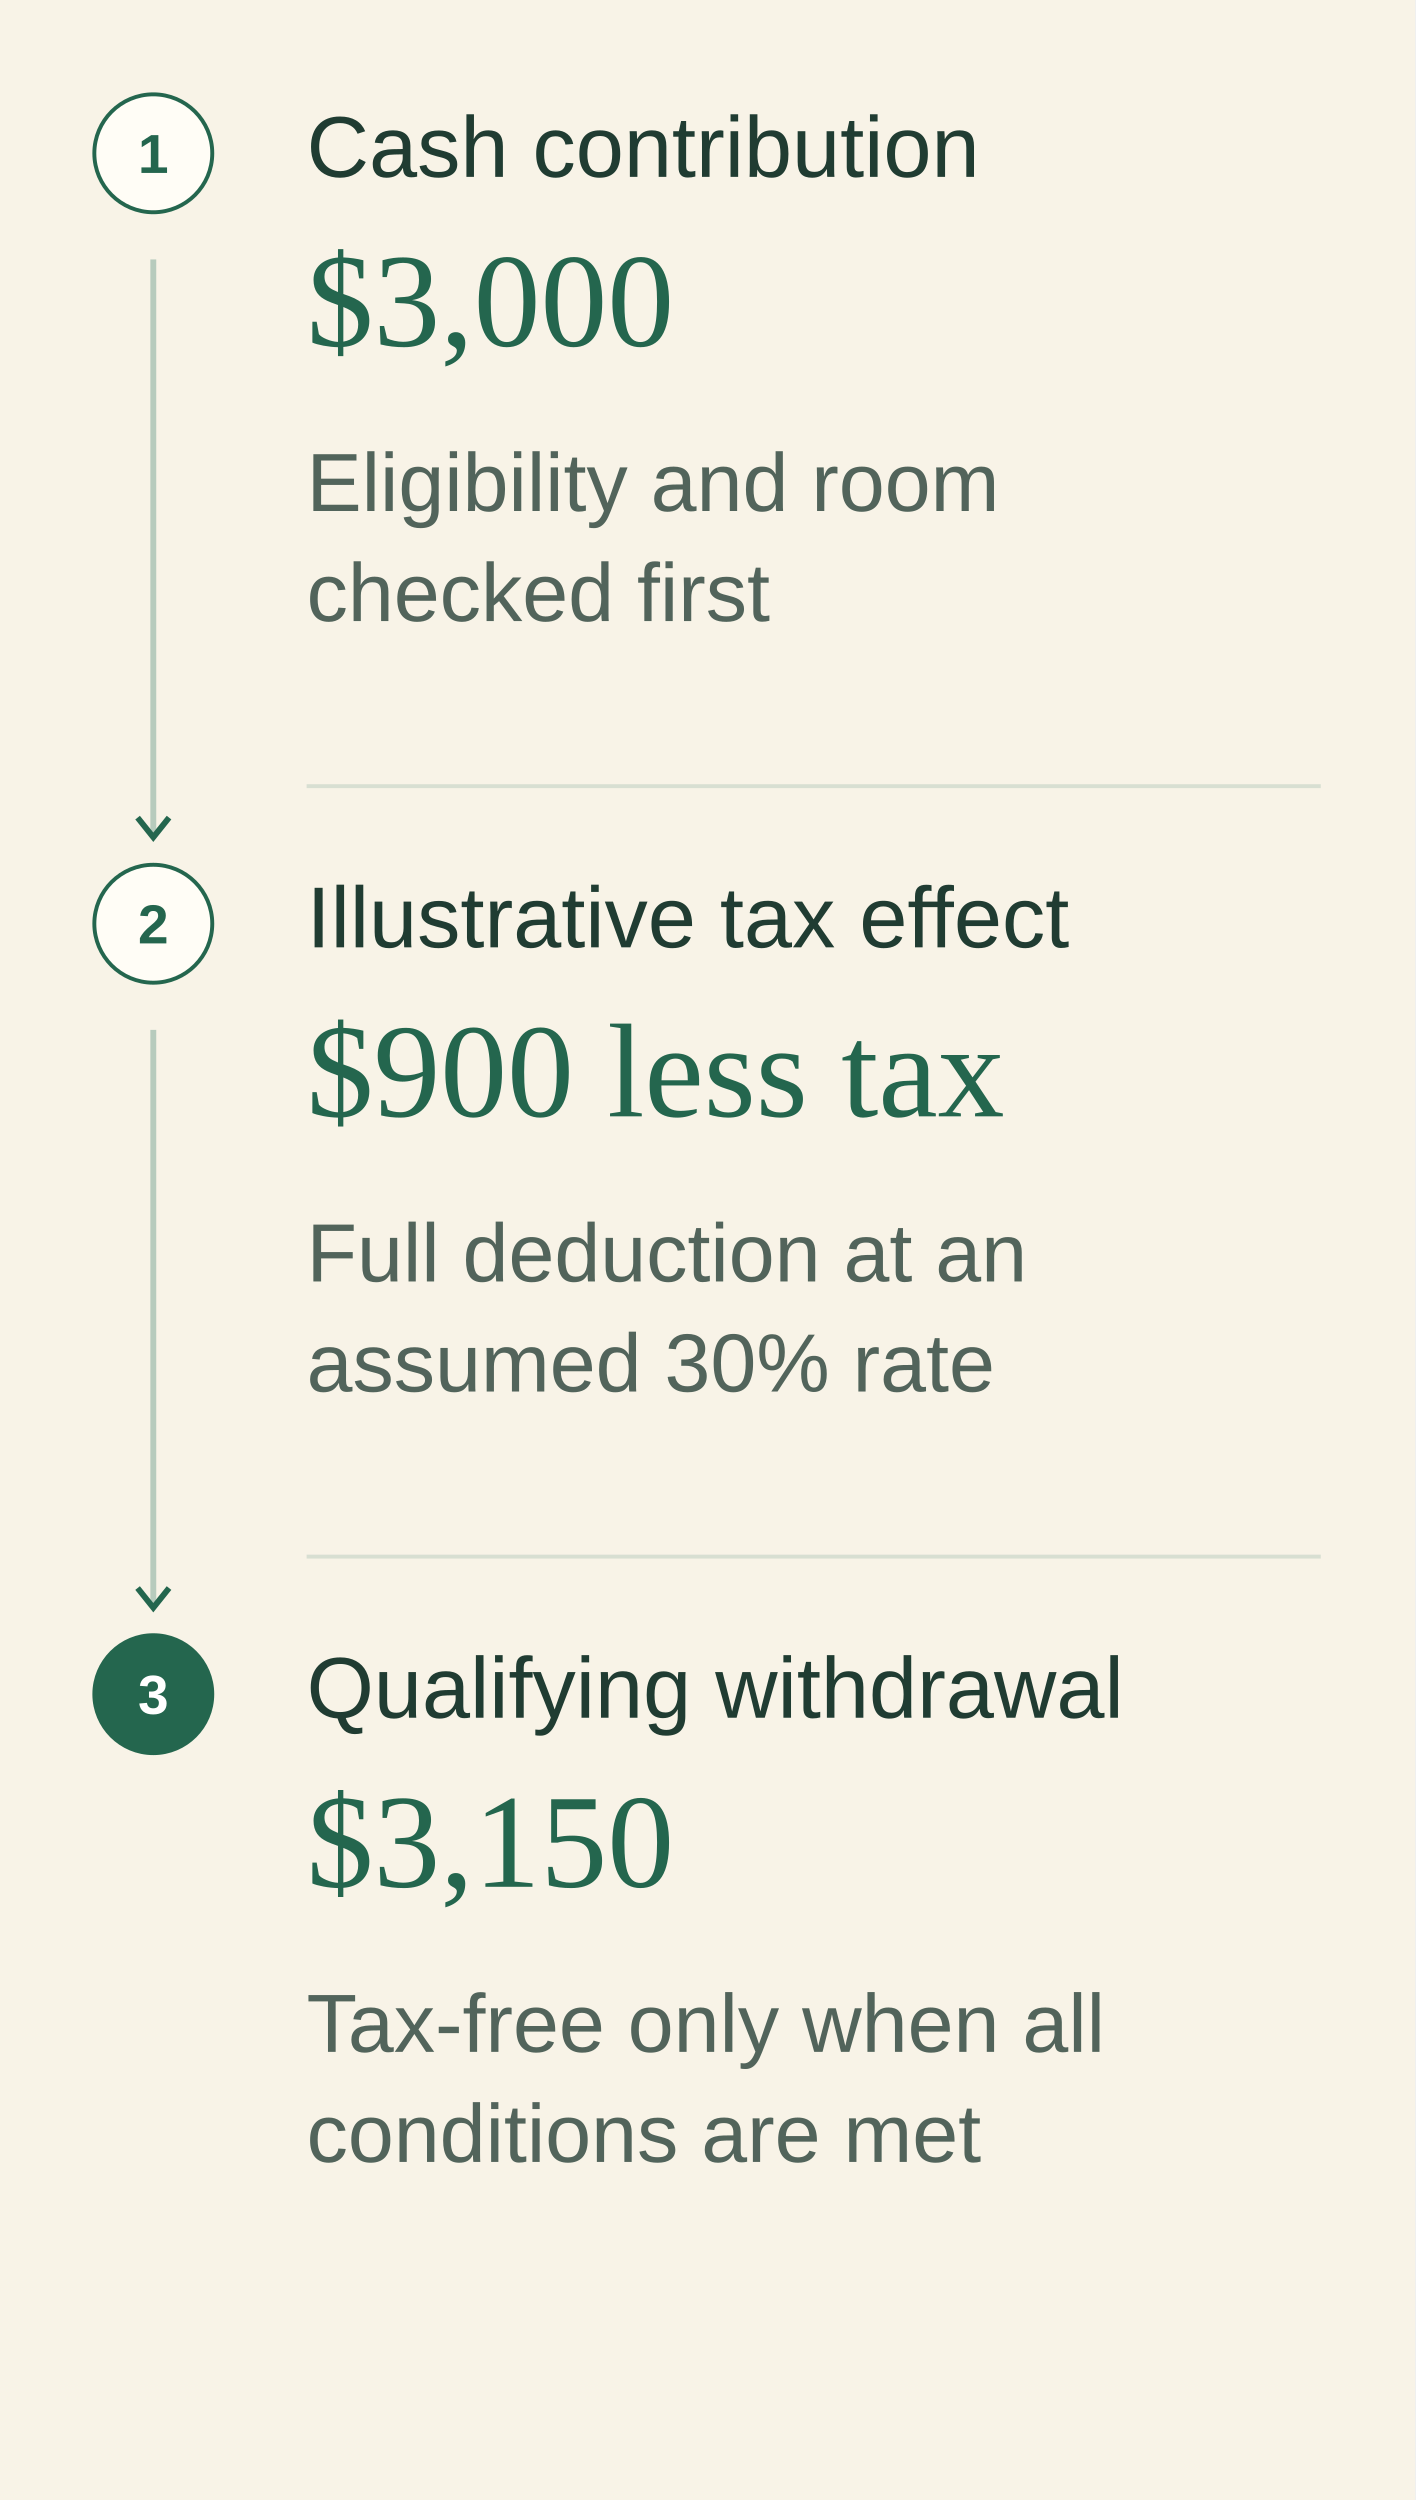
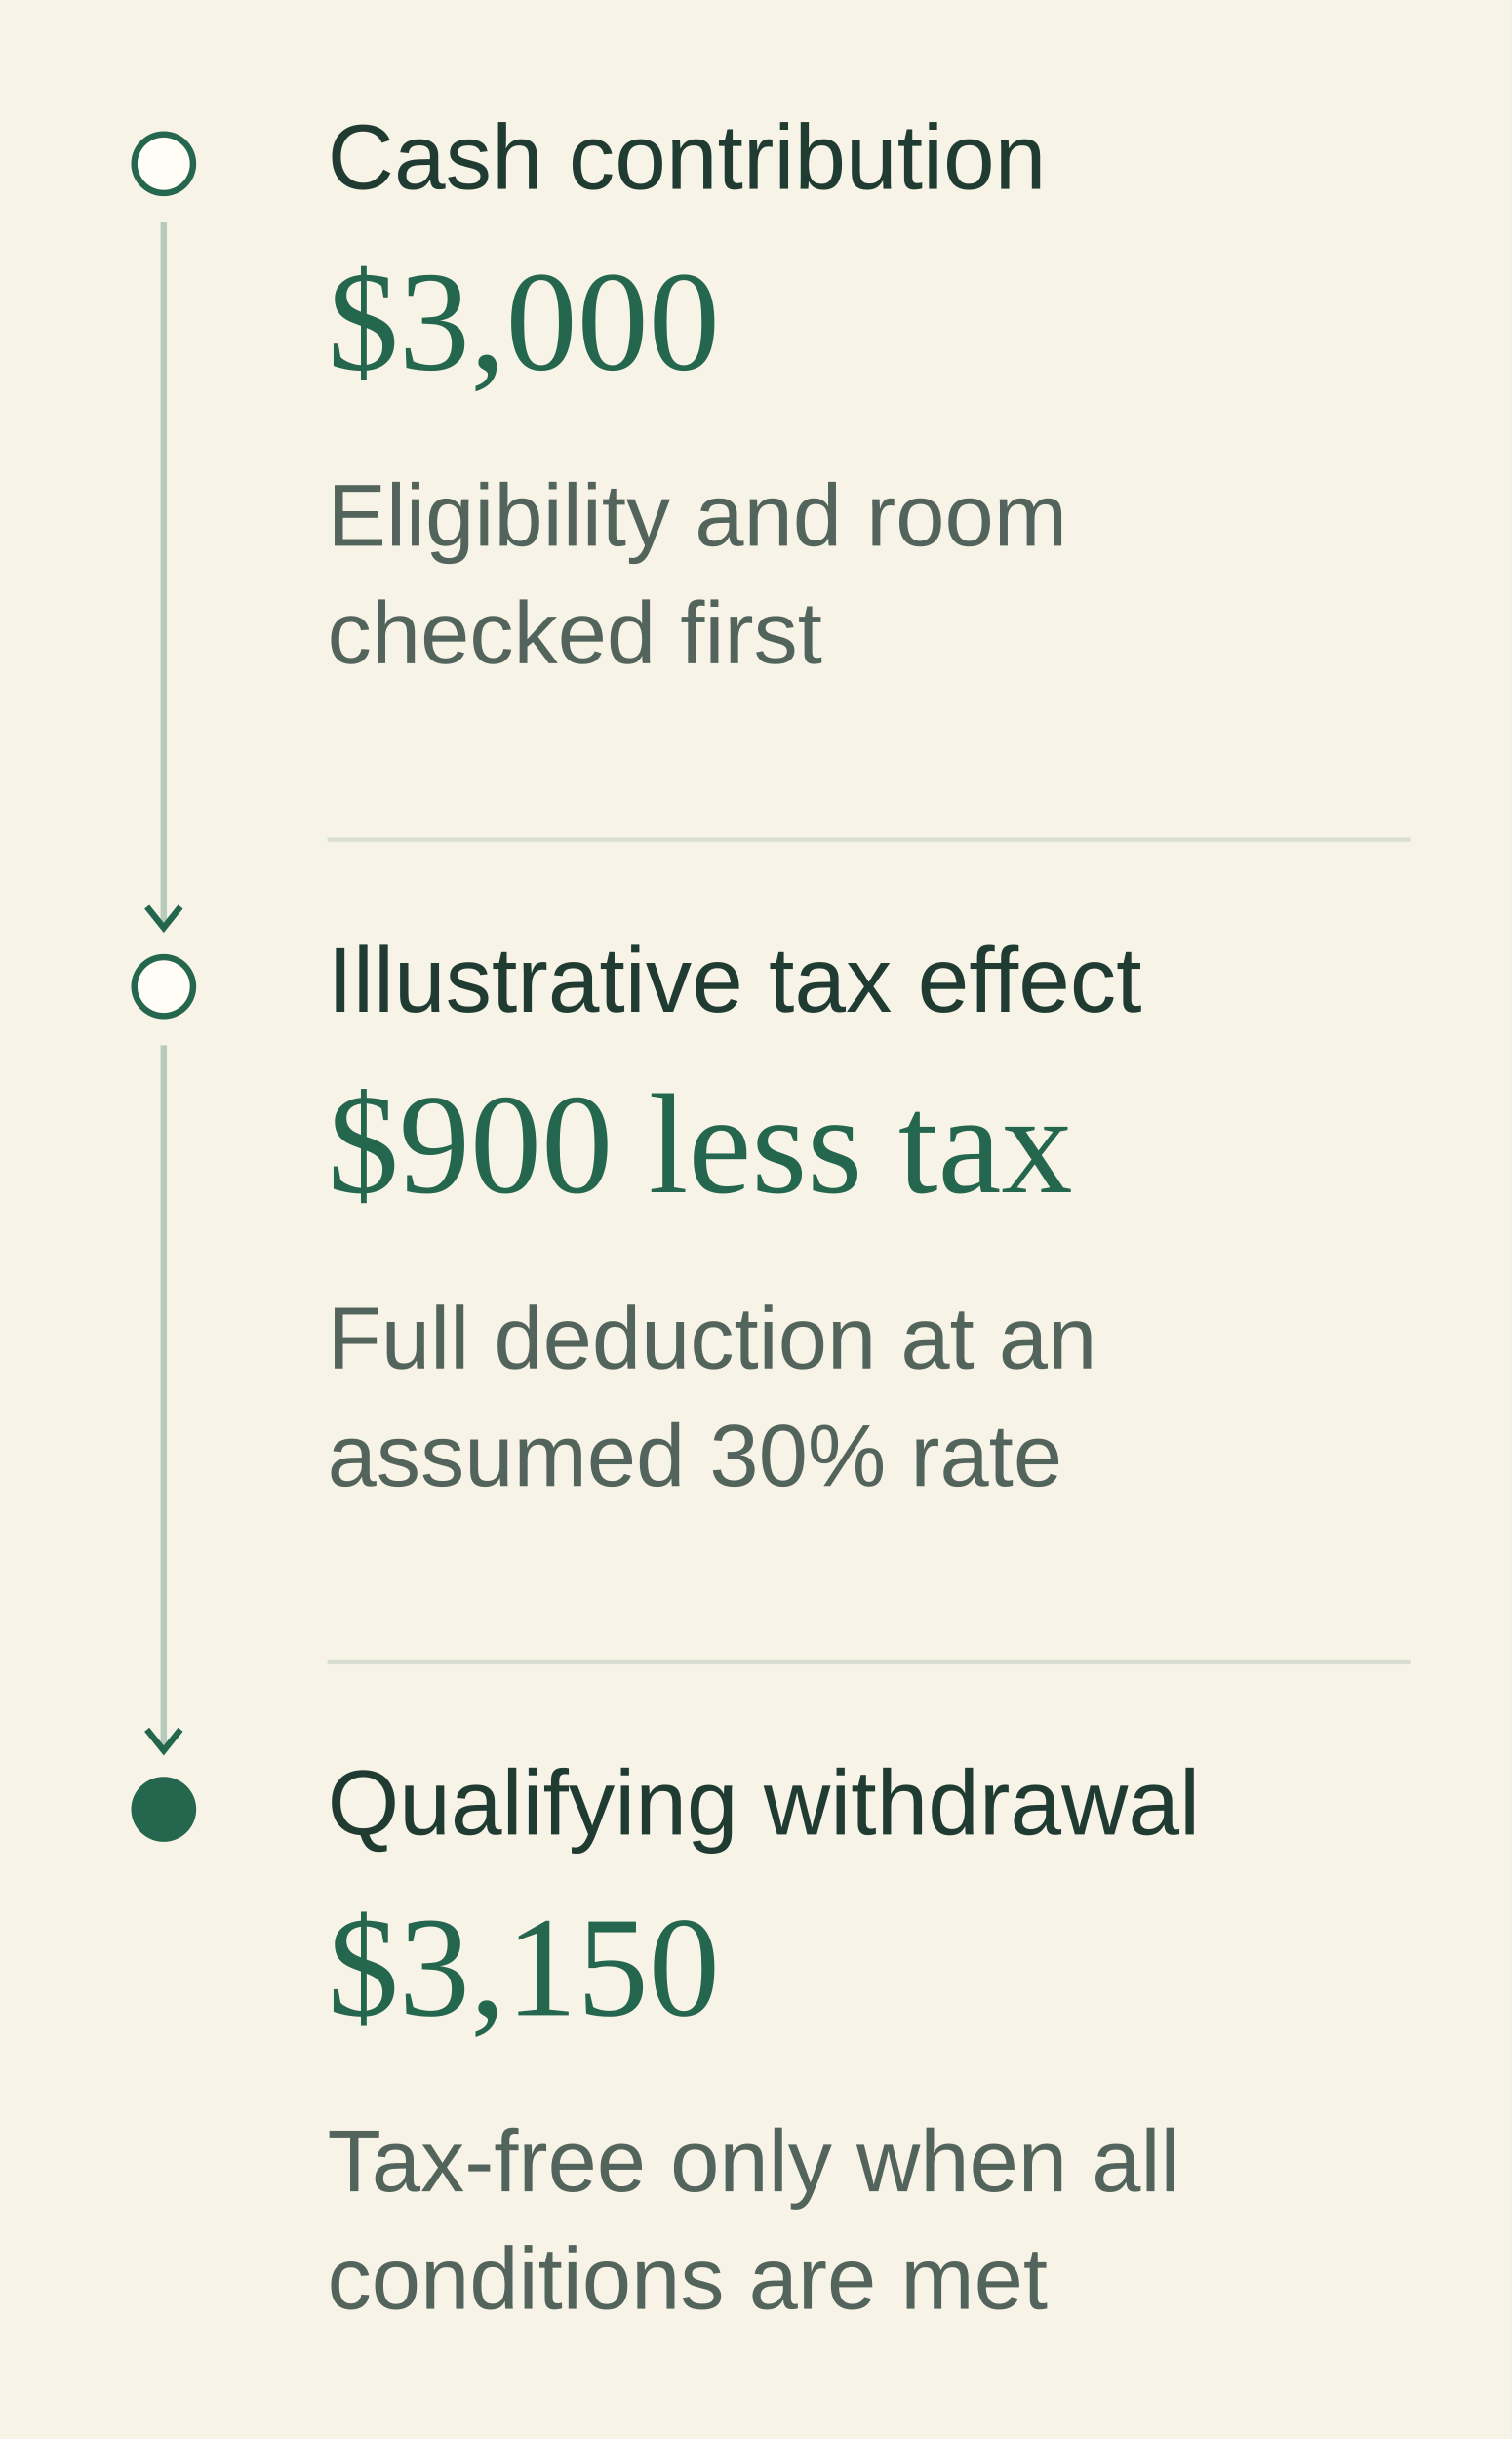
- <svg xmlns="http://www.w3.org/2000/svg" width="360" height="636" viewBox="0 0 360 636" data-layout="flow" role="img" aria-labelledby="title description">
-   <rect width="360" height="636" fill="#f8f3e7" />
+ <svg xmlns="http://www.w3.org/2000/svg" width="360" height="581" viewBox="0 0 360 581" data-layout="flow" role="img" aria-labelledby="title description">
+   <rect width="360" height="581" fill="#f8f3e7" />
  <g font-family="Arial, Helvetica, sans-serif">
    <g data-row="0">
-       <path d="M39 66V213" stroke="#b7cbbd" stroke-width="1.5" />
-       <path d="m35 208 4 5 4-5" fill="none" stroke="#24664e" stroke-width="1.5" />
-       <circle cx="39" cy="39" r="15" fill="#fffdf6" stroke="#24664e" />
-       <text x="39" y="44" font-size="14" font-weight="600" fill="#24664e" text-anchor="middle">
-         <tspan x="39" dy="0">1</tspan>
-       </text>
+       <path d="M39 53V221" stroke="#b7cbbd" stroke-width="1.5" />
+       <path d="m35 216 4 5 4-5" fill="none" stroke="#24664e" stroke-width="1.5" />
+       <circle cx="39" cy="39" r="7" fill="#fffdf6" stroke="#24664e" stroke-width="1.5" />
      <text x="78" y="45" font-size="22" font-weight="500" fill="#203c32" text-anchor="start">
        <tspan x="78" dy="0">Cash contribution</tspan>
      </text>
      <text x="78" y="88" font-size="34" font-weight="400" fill="#24664e" text-anchor="start" font-family="Georgia, Times New Roman, serif">
        <tspan x="78" dy="0">$3,000</tspan>
      </text>
      <text x="78" y="130" font-size="21" font-weight="400" fill="#52645b" text-anchor="start">
        <tspan x="78" dy="0">Eligibility and room</tspan>
        <tspan x="78" dy="28">checked first</tspan>
      </text>
      <path d="M78 200H336" stroke="#d8dfd2" />
    </g>
    <g data-row="1">
-       <path d="M39 262V409" stroke="#b7cbbd" stroke-width="1.5" />
-       <path d="m35 404 4 5 4-5" fill="none" stroke="#24664e" stroke-width="1.5" />
-       <circle cx="39" cy="235" r="15" fill="#fffdf6" stroke="#24664e" />
-       <text x="39" y="240" font-size="14" font-weight="600" fill="#24664e" text-anchor="middle">
-         <tspan x="39" dy="0">2</tspan>
-       </text>
+       <path d="M39 249V417" stroke="#b7cbbd" stroke-width="1.5" />
+       <path d="m35 412 4 5 4-5" fill="none" stroke="#24664e" stroke-width="1.5" />
+       <circle cx="39" cy="235" r="7" fill="#fffdf6" stroke="#24664e" stroke-width="1.5" />
      <text x="78" y="241" font-size="22" font-weight="500" fill="#203c32" text-anchor="start">
        <tspan x="78" dy="0">Illustrative tax effect</tspan>
      </text>
      <text x="78" y="284" font-size="34" font-weight="400" fill="#24664e" text-anchor="start" font-family="Georgia, Times New Roman, serif">
        <tspan x="78" dy="0">$900 less tax</tspan>
      </text>
      <text x="78" y="326" font-size="21" font-weight="400" fill="#52645b" text-anchor="start">
        <tspan x="78" dy="0">Full deduction at an</tspan>
        <tspan x="78" dy="28">assumed 30% rate</tspan>
      </text>
      <path d="M78 396H336" stroke="#d8dfd2" />
    </g>
    <g data-row="2">
-       <circle cx="39" cy="431" r="15" fill="#24664e" stroke="#24664e" />
-       <text x="39" y="436" font-size="14" font-weight="600" fill="#fff" text-anchor="middle">
-         <tspan x="39" dy="0">3</tspan>
-       </text>
+       <circle cx="39" cy="431" r="7" fill="#24664e" stroke="#24664e" stroke-width="1.5" />
      <text x="78" y="437" font-size="22" font-weight="500" fill="#203c32" text-anchor="start">
        <tspan x="78" dy="0">Qualifying withdrawal</tspan>
      </text>
      <text x="78" y="480" font-size="34" font-weight="400" fill="#24664e" text-anchor="start" font-family="Georgia, Times New Roman, serif">
        <tspan x="78" dy="0">$3,150</tspan>
      </text>
      <text x="78" y="522" font-size="21" font-weight="400" fill="#52645b" text-anchor="start">
        <tspan x="78" dy="0">Tax-free only when all</tspan>
        <tspan x="78" dy="28">conditions are met</tspan>
      </text>
    </g>
  </g>
</svg>
